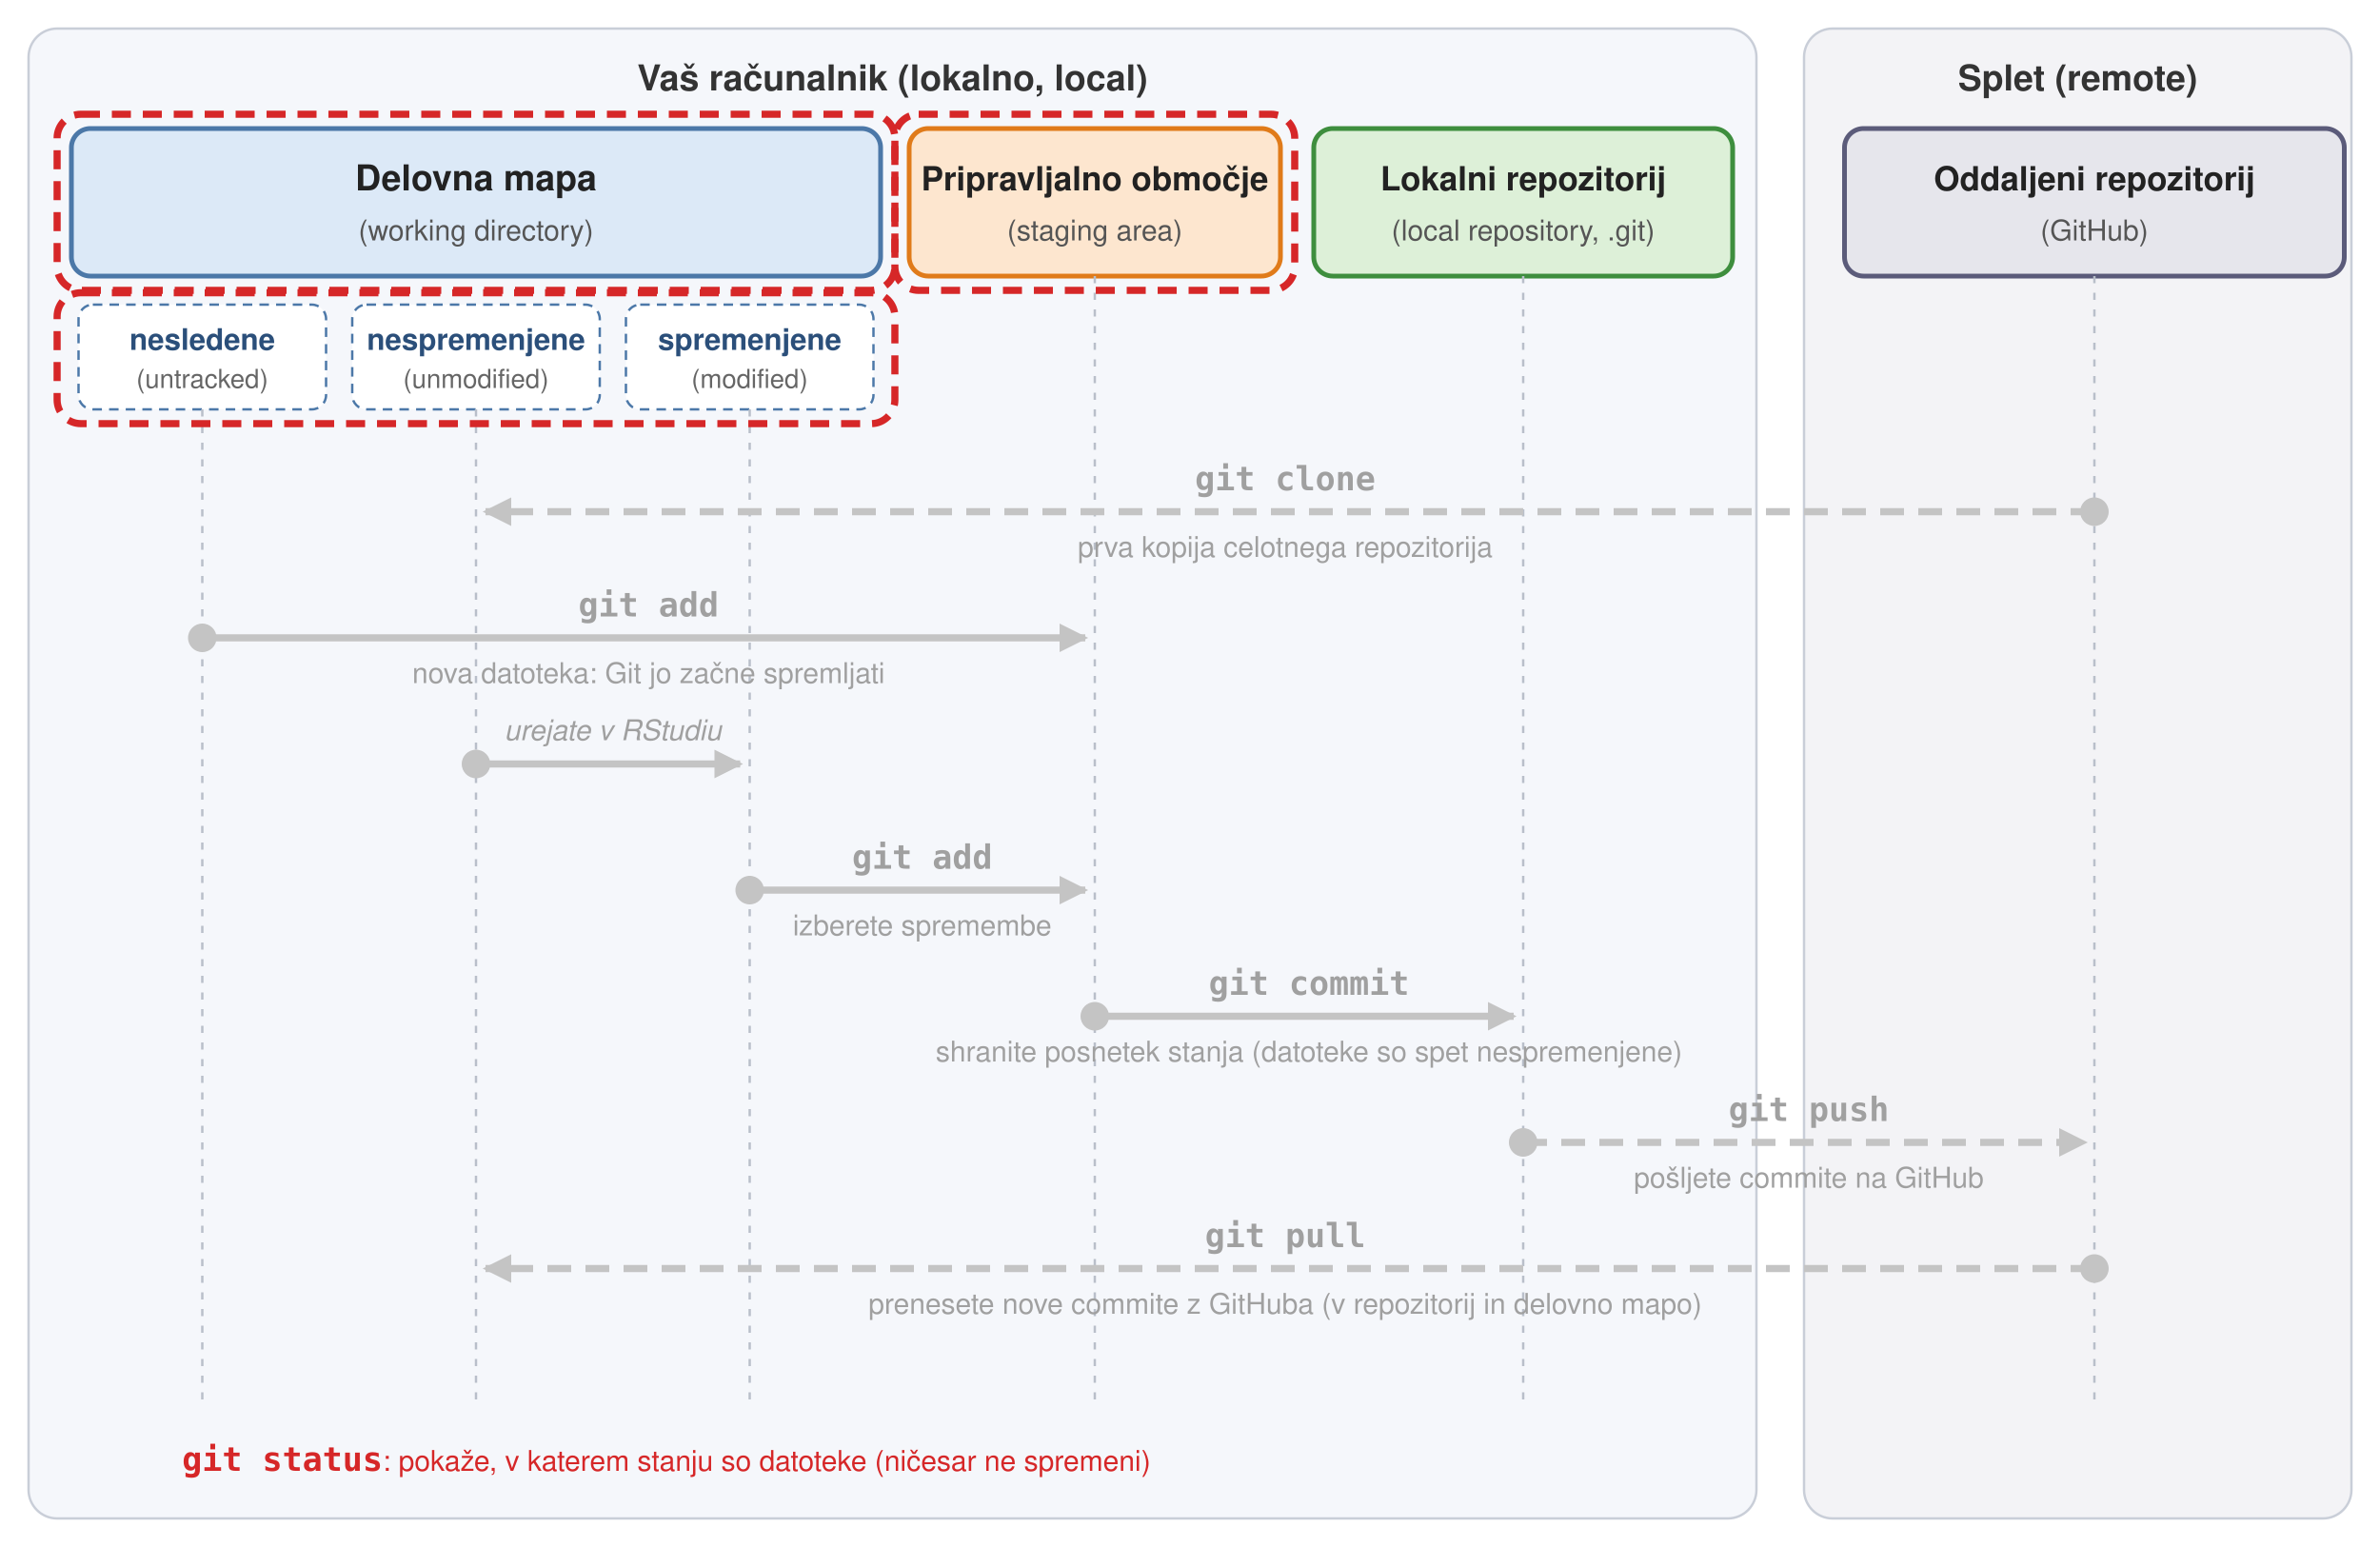
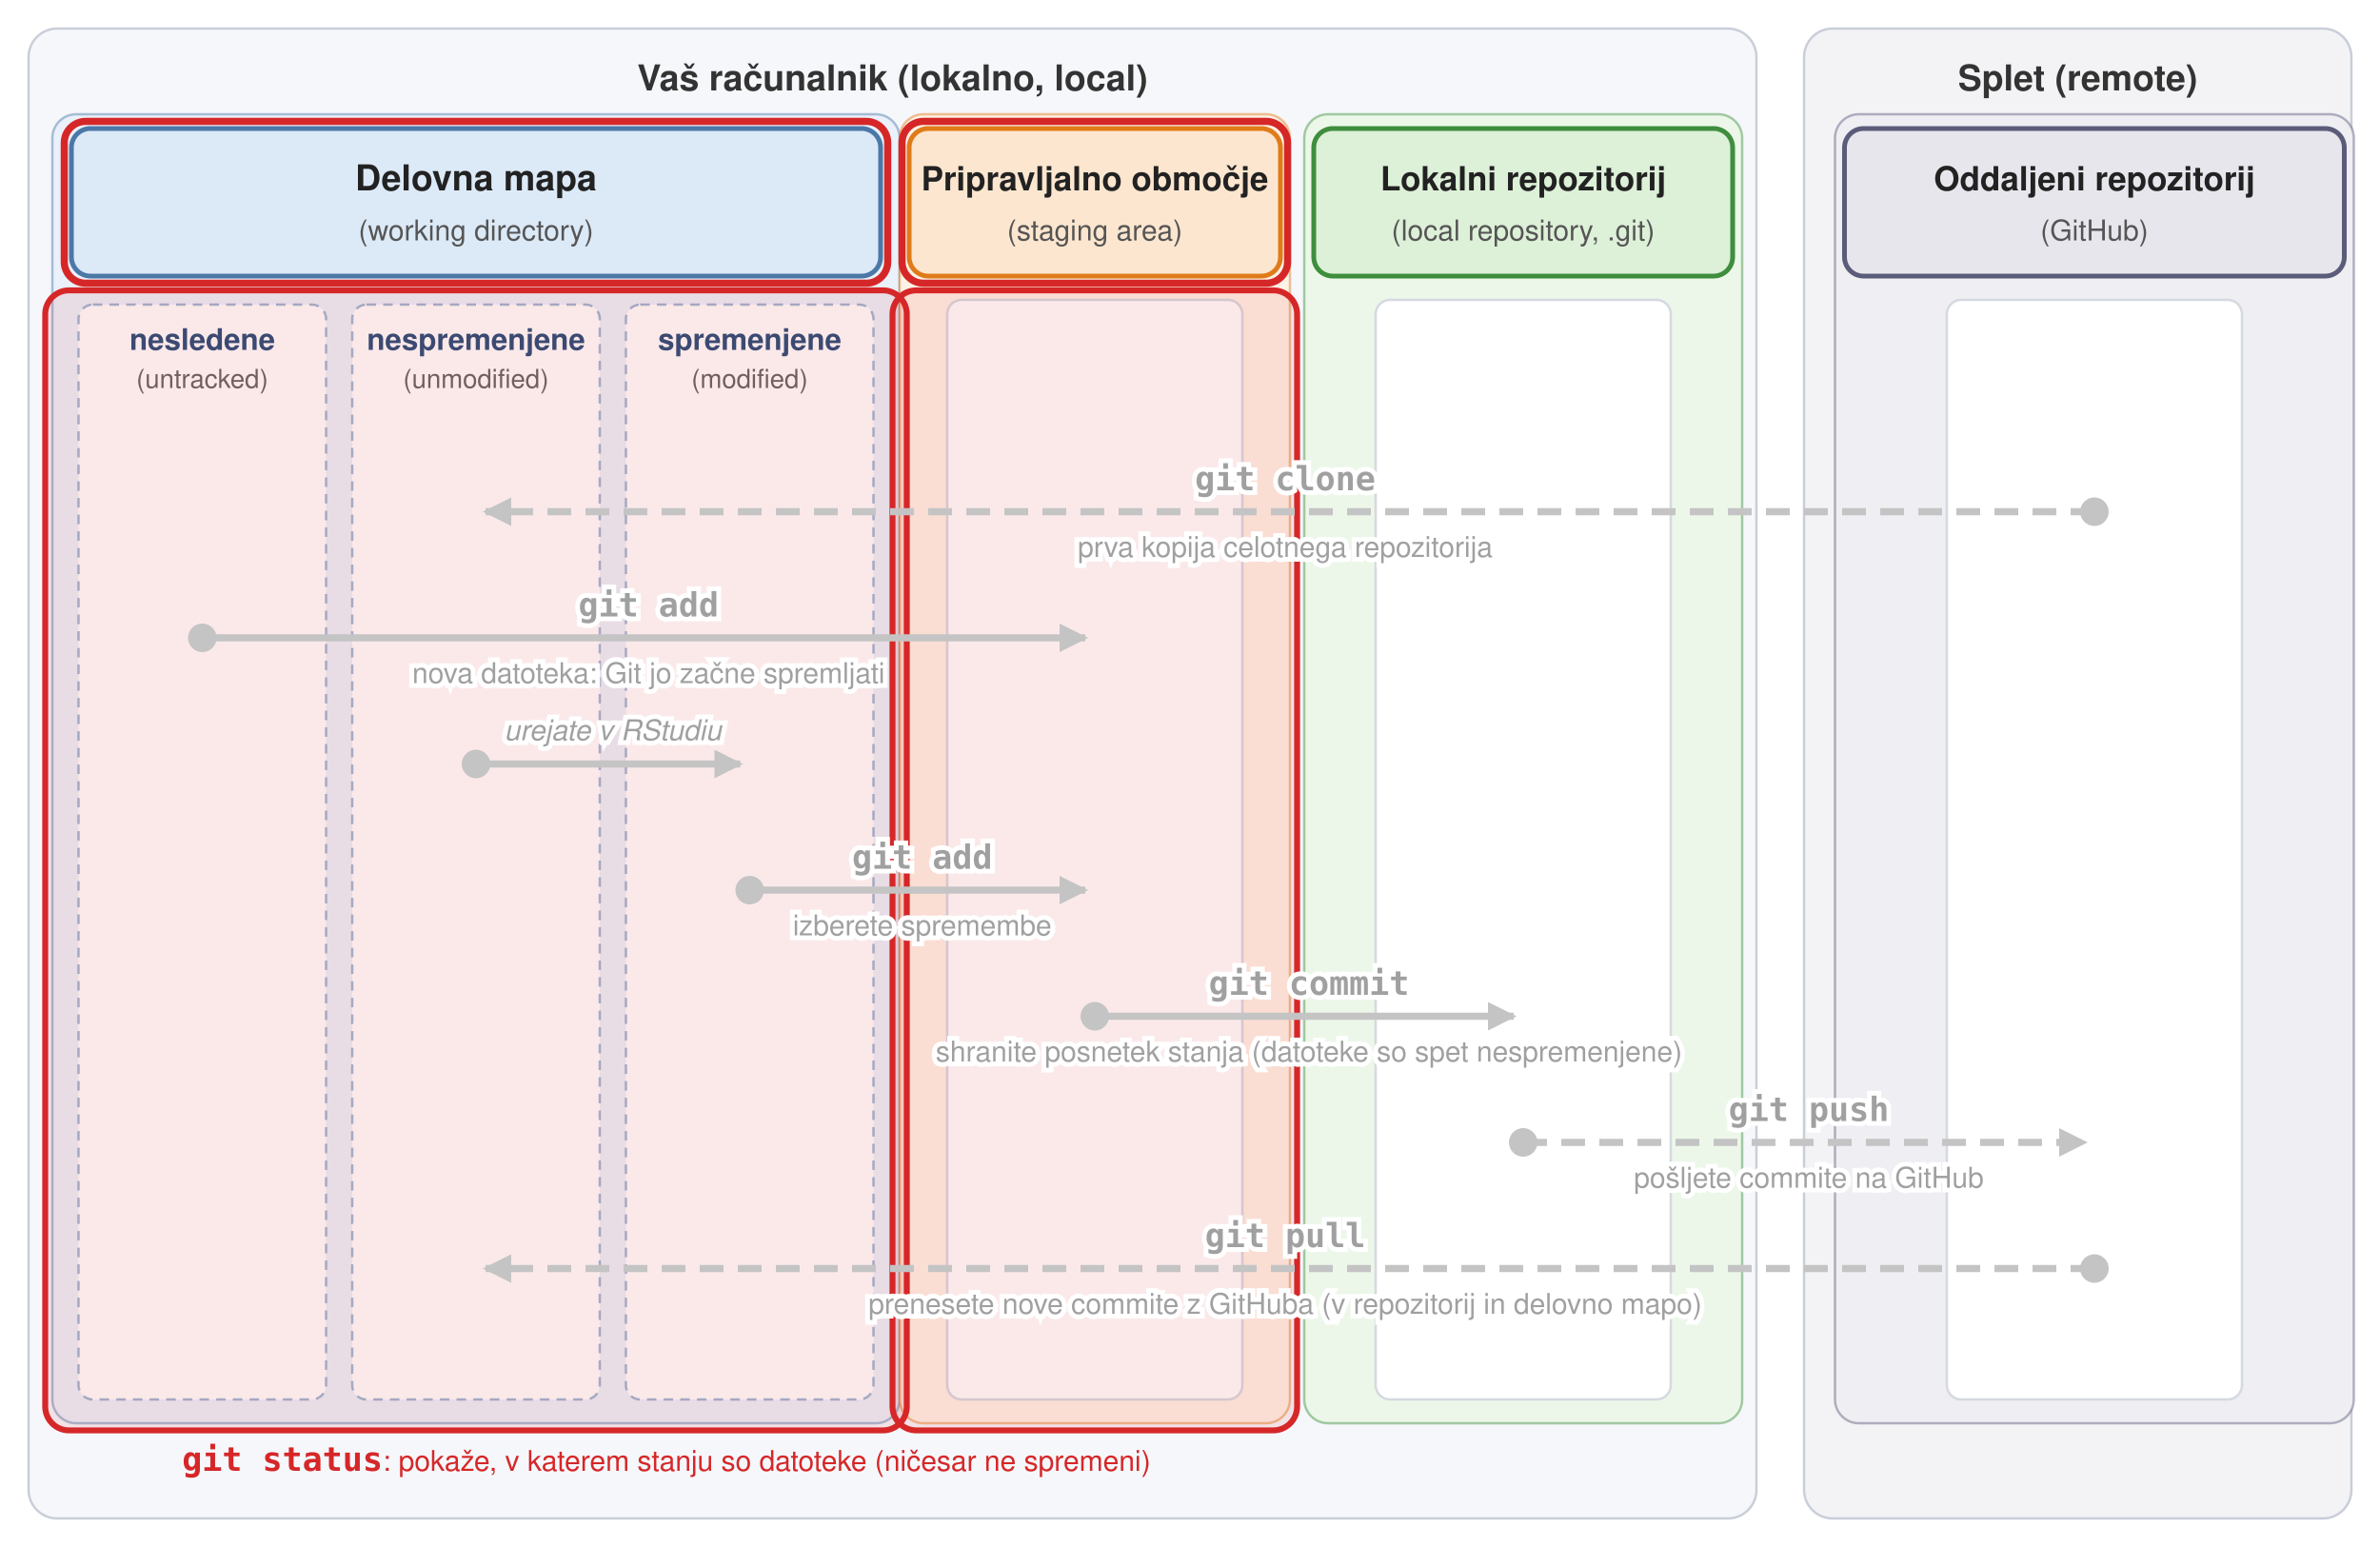
<svg xmlns="http://www.w3.org/2000/svg" width="1000" height="650" viewBox="0 0 1000 650" font-family="Segoe UI, Helvetica, Arial, sans-serif">
  <defs>
    <marker id="mr" viewBox="0 0 10 10" refX="9" refY="5" markerWidth="4" markerHeight="4" orient="auto">
      <path d="M0,0 L10,5 L0,10 z" fill="#D62728" />
    </marker>
    <marker id="ms" viewBox="0 0 10 10" refX="9" refY="5" markerWidth="4" markerHeight="4" orient="auto">
      <path d="M0,0 L10,5 L0,10 z" fill="#C4C4C4" />
    </marker>
    <marker id="mc" viewBox="0 0 10 10" refX="9" refY="5" markerWidth="4" markerHeight="4" orient="auto">
      <path d="M0,0 L10,5 L0,10 z" fill="#333333" />
    </marker>
  </defs>
  <rect width="1000" height="650" fill="white" />
  <rect x="12" y="12" width="726" height="626" rx="12" fill="#F5F7FB" stroke="#C9CED8" />
  <text x="375" y="38" text-anchor="middle" font-size="15" font-weight="600" fill="#333">Vaš računalnik (lokalno, local)</text>
  <rect x="758" y="12" width="230" height="626" rx="12" fill="#F3F3F6" stroke="#C9CED8" />
  <text x="873" y="38" text-anchor="middle" font-size="15" font-weight="600" fill="#333">Splet (remote)</text>
+   <rect x="22" y="48" width="356" height="550" rx="10" fill="#EAF1FA" stroke="#4C78A8" stroke-opacity="0.45" />
+   <rect x="378" y="48" width="164" height="550" rx="10" fill="#FEF2E6" stroke="#E07B1A" stroke-opacity="0.45" />
+   <rect x="548" y="48" width="184" height="550" rx="10" fill="#ECF7E9" stroke="#3E8E3E" stroke-opacity="0.45" />
+   <rect x="771" y="48" width="218" height="550" rx="10" fill="#EEEEF3" stroke="#5B5B7A" stroke-opacity="0.45" />
+   <rect x="398" y="126" width="124" height="462" rx="6" fill="white" stroke="#D5D9E0" />
+   <rect x="578" y="126" width="124" height="462" rx="6" fill="white" stroke="#D5D9E0" />
+   <rect x="818" y="126" width="124" height="462" rx="6" fill="white" stroke="#D5D9E0" />
+   <rect x="33" y="128" width="104" height="460" rx="6" fill="white" stroke="#4C78A8" stroke-opacity="0.5" stroke-dasharray="4 3" />
+   <rect x="148" y="128" width="104" height="460" rx="6" fill="white" stroke="#4C78A8" stroke-opacity="0.5" stroke-dasharray="4 3" />
+   <rect x="263" y="128" width="104" height="460" rx="6" fill="white" stroke="#4C78A8" stroke-opacity="0.5" stroke-dasharray="4 3" />
  <rect x="30" y="54" width="340" height="62" rx="8" fill="#DCE9F7" stroke="#4C78A8" stroke-width="2" />
  <text x="200.0" y="80" text-anchor="middle" font-size="15" font-weight="700" fill="#222">Delovna mapa</text>
  <text x="200.0" y="101" text-anchor="middle" font-size="12" fill="#555">(working directory)</text>
  <rect x="382" y="54" width="156" height="62" rx="8" fill="#FDE6CF" stroke="#E07B1A" stroke-width="2" />
  <text x="460.0" y="80" text-anchor="middle" font-size="14" font-weight="700" fill="#222">Pripravljalno območje</text>
  <text x="460.0" y="101" text-anchor="middle" font-size="12" fill="#555">(staging area)</text>
  <rect x="552" y="54" width="176" height="62" rx="8" fill="#DDF0D8" stroke="#3E8E3E" stroke-width="2" />
  <text x="640.0" y="80" text-anchor="middle" font-size="14" font-weight="700" fill="#222">Lokalni repozitorij</text>
  <text x="640.0" y="101" text-anchor="middle" font-size="12" fill="#555">(local repository, .git)</text>
  <rect x="775" y="54" width="210" height="62" rx="8" fill="#E6E6EC" stroke="#5B5B7A" stroke-width="2" />
  <text x="880.0" y="80" text-anchor="middle" font-size="14" font-weight="700" fill="#222">Oddaljeni repozitorij</text>
  <text x="880.0" y="101" text-anchor="middle" font-size="12" fill="#555">(GitHub)</text>
-   <rect x="33" y="128" width="104" height="44" rx="6" fill="white" stroke="#4C78A8" stroke-dasharray="4 3" />
  <text x="85" y="147" text-anchor="middle" font-size="12.5" font-weight="600" fill="#2b4f7a">nesledene</text>
  <text x="85" y="163" text-anchor="middle" font-size="11" fill="#666">(untracked)</text>
-   <rect x="148" y="128" width="104" height="44" rx="6" fill="white" stroke="#4C78A8" stroke-dasharray="4 3" />
  <text x="200" y="147" text-anchor="middle" font-size="12.5" font-weight="600" fill="#2b4f7a">nespremenjene</text>
  <text x="200" y="163" text-anchor="middle" font-size="11" fill="#666">(unmodified)</text>
-   <rect x="263" y="128" width="104" height="44" rx="6" fill="white" stroke="#4C78A8" stroke-dasharray="4 3" />
  <text x="315" y="147" text-anchor="middle" font-size="12.5" font-weight="600" fill="#2b4f7a">spremenjene</text>
  <text x="315" y="163" text-anchor="middle" font-size="11" fill="#666">(modified)</text>
-   <line x1="85" y1="172" x2="85" y2="590" stroke="#B9BFCA" stroke-dasharray="3 4" />
-   <line x1="200" y1="172" x2="200" y2="590" stroke="#B9BFCA" stroke-dasharray="3 4" />
-   <line x1="315" y1="172" x2="315" y2="590" stroke="#B9BFCA" stroke-dasharray="3 4" />
-   <line x1="460" y1="116" x2="460" y2="590" stroke="#B9BFCA" stroke-dasharray="3 4" />
-   <line x1="640" y1="116" x2="640" y2="590" stroke="#B9BFCA" stroke-dasharray="3 4" />
-   <line x1="880" y1="116" x2="880" y2="590" stroke="#B9BFCA" stroke-dasharray="3 4" />
-   <rect x="24" y="48" width="352" height="74" rx="10" fill="none" stroke="#D62728" stroke-width="3" stroke-dasharray="8 5" />
-   <rect x="24" y="123" width="352" height="55" rx="10" fill="none" stroke="#D62728" stroke-width="3" stroke-dasharray="8 5" />
-   <rect x="376" y="48" width="168" height="74" rx="10" fill="none" stroke="#D62728" stroke-width="3" stroke-dasharray="8 5" />
+   <rect x="19" y="122" width="362" height="479" rx="10" fill="#D62728" fill-opacity="0.10" stroke="#D62728" stroke-width="2.5" />
+   <rect x="375" y="122" width="170" height="479" rx="10" fill="#D62728" fill-opacity="0.10" stroke="#D62728" stroke-width="2.5" />
+   <rect x="27" y="51" width="346" height="68" rx="9" fill="none" stroke="#D62728" stroke-width="3" />
+   <rect x="379" y="51" width="162" height="68" rx="9" fill="none" stroke="#D62728" stroke-width="3" />
  <text x="280" y="618" text-anchor="middle" font-size="14" font-weight="700" font-family="Consolas, monospace" fill="#D62728">git status<tspan font-family="Segoe UI, Helvetica, Arial, sans-serif" font-weight="400" font-size="12" fill="#D62728"> : pokaže, v katerem stanju so datoteke (ničesar ne spremeni)</tspan>
  </text>
  <circle cx="880" cy="215" r="6" fill="#C4C4C4" />
  <line x1="880" y1="215" x2="204" y2="215" stroke="#C4C4C4" stroke-width="3" stroke-dasharray="10 6" marker-end="url(#ms)" />
-   <text x="540.0" y="206" text-anchor="middle" font-size="14" font-weight="700" font-family="Consolas, monospace" fill="#A0A0A0">git clone</text>
-   <text x="540.0" y="234" text-anchor="middle" font-size="12" fill="#A0A0A0">prva kopija celotnega repozitorija</text>
+   <text x="540.0" y="206" text-anchor="middle" font-size="14" font-weight="700" font-family="Consolas, monospace" stroke="white" stroke-width="4" paint-order="stroke" fill="#A0A0A0">git clone</text>
+   <text x="540.0" y="234" text-anchor="middle" font-size="12" stroke="white" stroke-width="4" paint-order="stroke" fill="#A0A0A0">prva kopija celotnega repozitorija</text>
  <circle cx="85" cy="268" r="6" fill="#C4C4C4" />
  <line x1="85" y1="268" x2="456" y2="268" stroke="#C4C4C4" stroke-width="3" marker-end="url(#ms)" />
-   <text x="272.5" y="259" text-anchor="middle" font-size="14" font-weight="700" font-family="Consolas, monospace" fill="#A0A0A0">git add</text>
-   <text x="272.5" y="287" text-anchor="middle" font-size="12" fill="#A0A0A0">nova datoteka: Git jo začne spremljati</text>
+   <text x="272.5" y="259" text-anchor="middle" font-size="14" font-weight="700" font-family="Consolas, monospace" stroke="white" stroke-width="4" paint-order="stroke" fill="#A0A0A0">git add</text>
+   <text x="272.5" y="287" text-anchor="middle" font-size="12" stroke="white" stroke-width="4" paint-order="stroke" fill="#A0A0A0">nova datoteka: Git jo začne spremljati</text>
  <circle cx="200" cy="321" r="6" fill="#C4C4C4" />
  <line x1="200" y1="321" x2="311" y2="321" stroke="#C4C4C4" stroke-width="3" marker-end="url(#ms)" />
-   <text x="257.5" y="311" text-anchor="middle" font-size="12" fill="#A0A0A0" font-style="italic">urejate v RStudiu</text>
+   <text x="257.5" y="311" text-anchor="middle" font-size="12" stroke="white" stroke-width="4" paint-order="stroke" fill="#A0A0A0" font-style="italic">urejate v RStudiu</text>
  <circle cx="315" cy="374" r="6" fill="#C4C4C4" />
  <line x1="315" y1="374" x2="456" y2="374" stroke="#C4C4C4" stroke-width="3" marker-end="url(#ms)" />
-   <text x="387.5" y="365" text-anchor="middle" font-size="14" font-weight="700" font-family="Consolas, monospace" fill="#A0A0A0">git add</text>
-   <text x="387.5" y="393" text-anchor="middle" font-size="12" fill="#A0A0A0">izberete spremembe</text>
+   <text x="387.5" y="365" text-anchor="middle" font-size="14" font-weight="700" font-family="Consolas, monospace" stroke="white" stroke-width="4" paint-order="stroke" fill="#A0A0A0">git add</text>
+   <text x="387.5" y="393" text-anchor="middle" font-size="12" stroke="white" stroke-width="4" paint-order="stroke" fill="#A0A0A0">izberete spremembe</text>
  <circle cx="460" cy="427" r="6" fill="#C4C4C4" />
  <line x1="460" y1="427" x2="636" y2="427" stroke="#C4C4C4" stroke-width="3" marker-end="url(#ms)" />
-   <text x="550.0" y="418" text-anchor="middle" font-size="14" font-weight="700" font-family="Consolas, monospace" fill="#A0A0A0">git commit</text>
-   <text x="550.0" y="446" text-anchor="middle" font-size="12" fill="#A0A0A0">shranite posnetek stanja (datoteke so spet nespremenjene)</text>
+   <text x="550.0" y="418" text-anchor="middle" font-size="14" font-weight="700" font-family="Consolas, monospace" stroke="white" stroke-width="4" paint-order="stroke" fill="#A0A0A0">git commit</text>
+   <text x="550.0" y="446" text-anchor="middle" font-size="12" stroke="white" stroke-width="4" paint-order="stroke" fill="#A0A0A0">shranite posnetek stanja (datoteke so spet nespremenjene)</text>
  <circle cx="640" cy="480" r="6" fill="#C4C4C4" />
  <line x1="640" y1="480" x2="876" y2="480" stroke="#C4C4C4" stroke-width="3" stroke-dasharray="10 6" marker-end="url(#ms)" />
-   <text x="760.0" y="471" text-anchor="middle" font-size="14" font-weight="700" font-family="Consolas, monospace" fill="#A0A0A0">git push</text>
-   <text x="760.0" y="499" text-anchor="middle" font-size="12" fill="#A0A0A0">pošljete commite na GitHub</text>
+   <text x="760.0" y="471" text-anchor="middle" font-size="14" font-weight="700" font-family="Consolas, monospace" stroke="white" stroke-width="4" paint-order="stroke" fill="#A0A0A0">git push</text>
+   <text x="760.0" y="499" text-anchor="middle" font-size="12" stroke="white" stroke-width="4" paint-order="stroke" fill="#A0A0A0">pošljete commite na GitHub</text>
  <circle cx="880" cy="533" r="6" fill="#C4C4C4" />
  <line x1="880" y1="533" x2="204" y2="533" stroke="#C4C4C4" stroke-width="3" stroke-dasharray="10 6" marker-end="url(#ms)" />
-   <text x="540.0" y="524" text-anchor="middle" font-size="14" font-weight="700" font-family="Consolas, monospace" fill="#A0A0A0">git pull</text>
-   <text x="540.0" y="552" text-anchor="middle" font-size="12" fill="#A0A0A0">prenesete nove commite z GitHuba (v repozitorij in delovno mapo)</text>
+   <text x="540.0" y="524" text-anchor="middle" font-size="14" font-weight="700" font-family="Consolas, monospace" stroke="white" stroke-width="4" paint-order="stroke" fill="#A0A0A0">git pull</text>
+   <text x="540.0" y="552" text-anchor="middle" font-size="12" stroke="white" stroke-width="4" paint-order="stroke" fill="#A0A0A0">prenesete nove commite z GitHuba (v repozitorij in delovno mapo)</text>
</svg>
